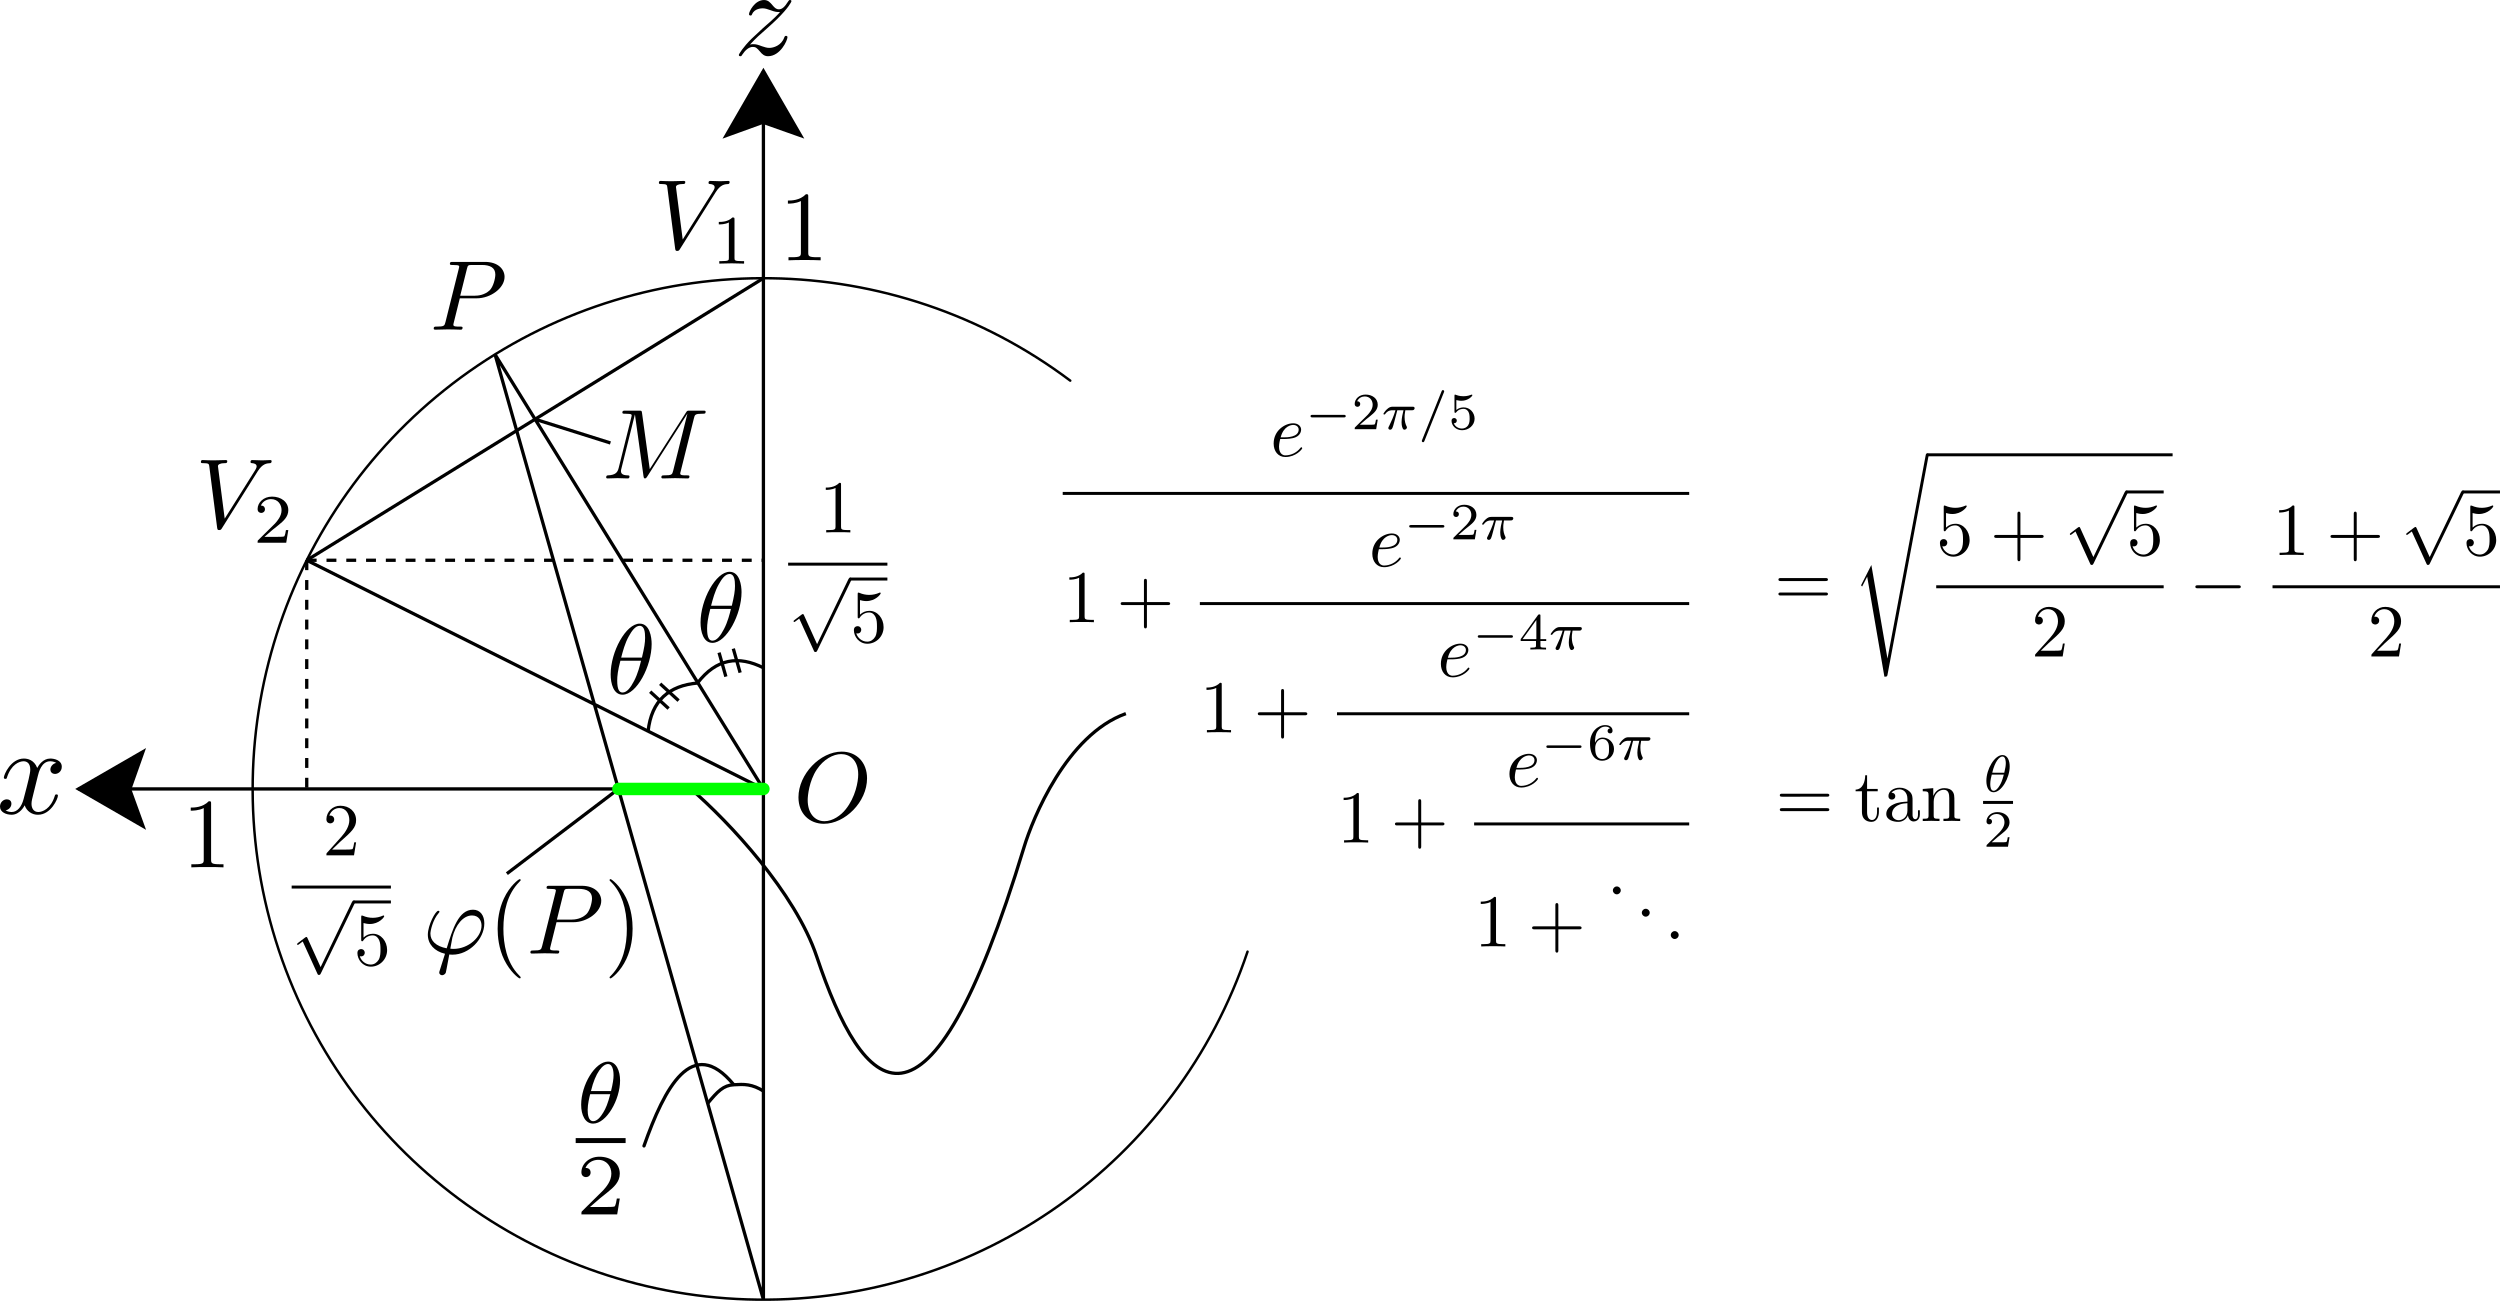
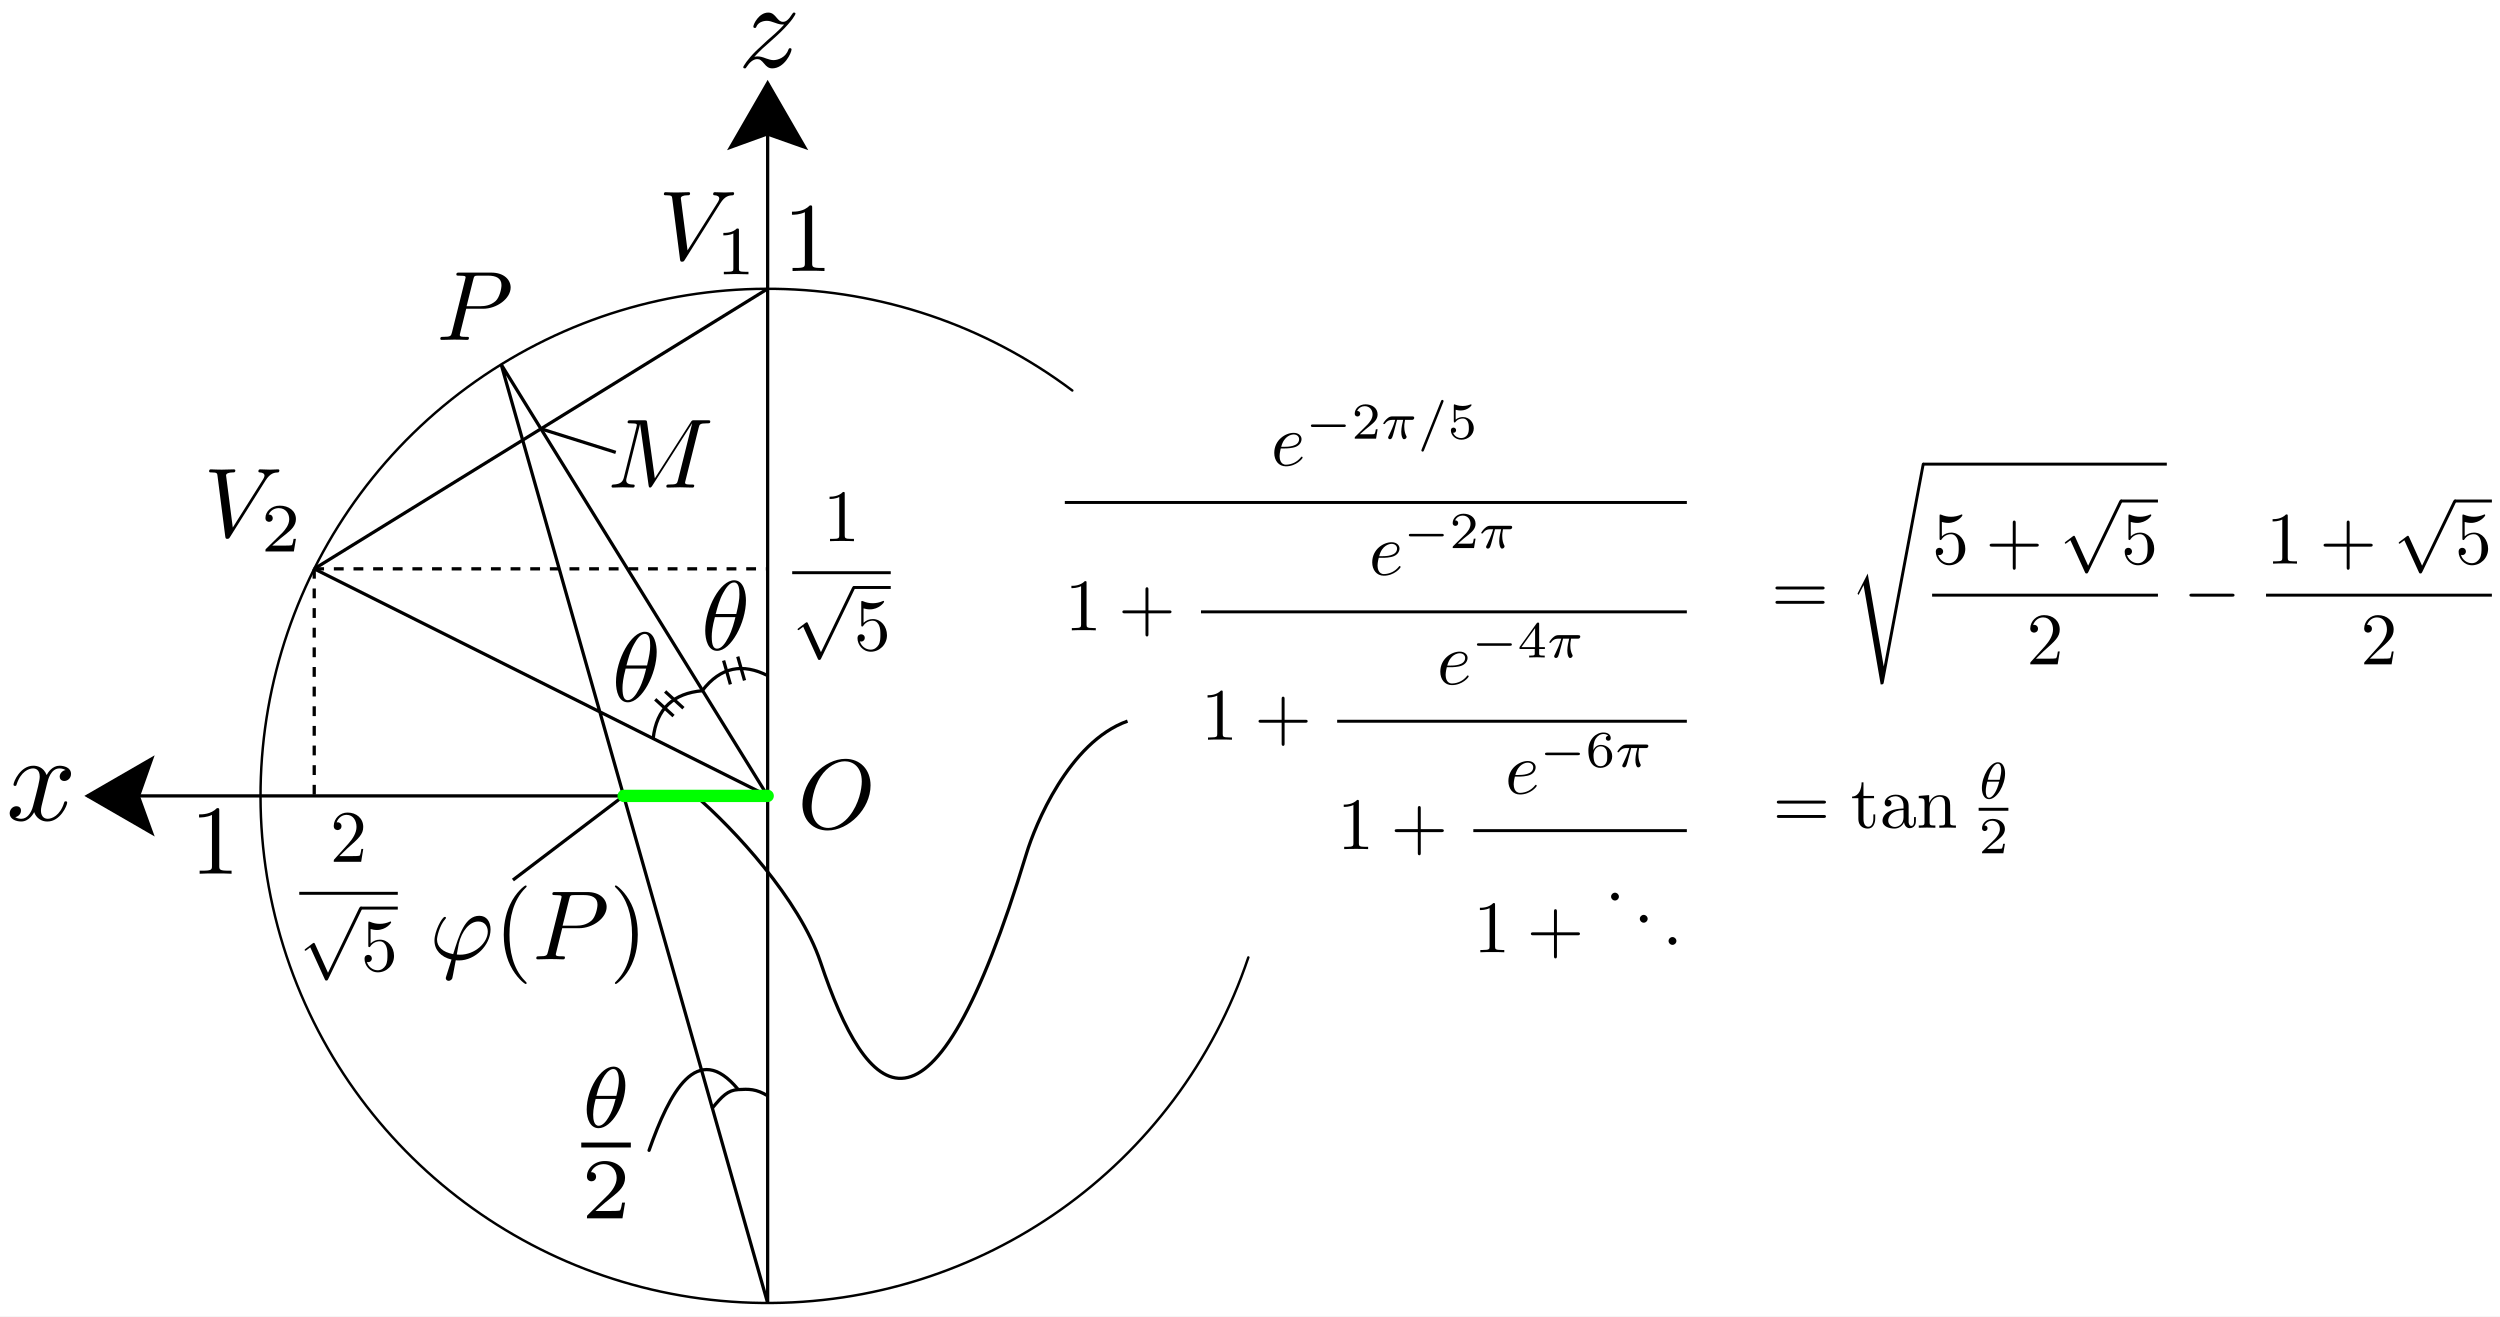
- <svg xmlns="http://www.w3.org/2000/svg" xmlns:xlink="http://www.w3.org/1999/xlink" width="758.713" height="394.81" viewBox="0 0 200.743 104.46">
+ <svg xmlns="http://www.w3.org/2000/svg" xmlns:xlink="http://www.w3.org/1999/xlink" width="764.148" height="402.368" viewBox="0 0 202.181 106.46">
  <defs>
    <path d="M2.929-6.376c0-.24 0-.26-.23-.26-.617.638-1.494.638-1.812.638v.31c.199 0 .787 0 1.305-.26v5.161c0 .359-.03.478-.927.478H.946V0c.35-.03 1.216-.03 1.614-.03.399 0 1.266 0 1.614.03v-.309h-.318c-.897 0-.927-.11-.927-.478z" id="h" />
    <path id="P" d="M4.533-4.981c0-.658-.18-2.043-1.196-2.043-1.384 0-2.919 2.81-2.919 5.091C.418-.996.708.11 1.614.11c1.405 0 2.919-2.86 2.919-5.091zM1.474-3.616c.17-.638.37-1.435.768-2.142.269-.489.637-1.046 1.086-1.046.488 0 .547.637.547 1.205 0 .488-.08.996-.318 1.983zm1.993.318c-.11.459-.319 1.305-.697 2.023C2.42-.598 2.042-.11 1.614-.11c-.329 0-.538-.289-.538-1.215 0-.418.06-.996.319-1.973z" />
  </defs>
-   <path fill="#fff" d="M-.782-1.016h202.181v106.46H-.782z" />
-   <path d="M100.174 76.415a41.01 41.01 0 01-39.349 27.942 41.01 41.01 0 01-38.69-28.846 41.01 41.01 0 0115.547-45.688 41.01 41.01 0 0148.256.742" fill="none" stroke="#000" stroke-width=".2" stroke-linecap="round" stroke-linejoin="round" />
-   <path d="M61.3 104.36V22.34m0 41.01L24.63 44.987M61.3 63.35H6.305m54.995 0V5.708m0 57.642L39.75 28.458M61.3 104.36L39.75 28.458" fill="none" stroke="#000" stroke-width=".265" />
-   <path d="M24.63 44.987H61.3" fill="none" stroke="#000" stroke-width=".265" stroke-dasharray=".794,.794" />
-   <g transform="matrix(.6 0 0 .6 16.54 7.217)">
+   <path d="M0 0h202.181v106.46H0z" fill="#fff" />
+   <path d="M100.956 77.43a41.01 41.01 0 01-39.349 27.943 41.01 41.01 0 01-38.69-28.846 41.01 41.01 0 0115.547-45.688 41.01 41.01 0 0148.256.742" fill="none" stroke="#000" stroke-width=".2" stroke-linecap="round" stroke-linejoin="round" />
+   <path d="M62.082 105.376v-82.02m0 41.01l-36.67-18.363m36.67 18.363H7.087m54.995 0V6.724m0 57.642l-21.55-34.892m21.55 75.902l-21.55-75.902" fill="none" stroke="#000" stroke-width=".265" />
+   <path d="M25.412 46.003h36.67" fill="none" stroke="#000" stroke-width=".265" stroke-dasharray=".794,.794" />
+   <g transform="matrix(.6 0 0 .6 17.322 8.233)">
    <defs>
      <path id="a" d="M2.929-6.376c0-.24 0-.26-.23-.26-.617.638-1.494.638-1.812.638v.31c.199 0 .787 0 1.305-.26v5.161c0 .359-.03.478-.927.478H.946V0c.35-.03 1.216-.03 1.614-.03.399 0 1.266 0 1.614.03v-.309h-.318c-.897 0-.927-.11-.927-.478z" />
-       <path id="c" d="M4.473-2.002c0-1.186-.817-2.182-1.893-2.182-.478 0-.906.16-1.265.508V-5.62c.2.06.528.13.847.13 1.225 0 1.923-.907 1.923-1.037 0-.06-.03-.11-.1-.11-.01 0-.03 0-.08.03a3.295 3.295 0 01-2.68.01c-.08-.03-.1-.03-.12-.03-.099 0-.099.08-.099.24v2.949c0 .18 0 .259.14.259.07 0 .09-.03.13-.09a1.49 1.49 0 011.284-.697c.518 0 .768.458.847.637.16.37.18.758.18 1.256 0 .348 0 .946-.24 1.365-.239.388-.607.647-1.066.647C1.554-.06.986-.588.817-1.176c.03.01.06.02.17.02.328 0 .497-.249.497-.488s-.169-.488-.498-.488c-.14 0-.488.07-.488.528 0 .857.688 1.823 1.803 1.823 1.156 0 2.172-.956 2.172-2.221z" />
+       <path id="c" d="M4.473-2.002c0-1.186-.817-2.182-1.893-2.182-.478 0-.906.16-1.265.508V-5.62c.2.06.528.13.847.13 1.225 0 1.923-.907 1.923-1.037 0-.06-.03-.11-.1-.11-.01 0-.03 0-.08.03a3.295 3.295 0 01-2.68.01c-.08-.03-.1-.03-.12-.03-.099 0-.099.08-.099.24v2.949c0 .18 0 .259.14.259.07 0 .09-.03.13-.09a1.49 1.49 0 011.284-.697c.518 0 .768.458.847.637.16.37.18.758.18 1.256 0 .348 0 .946-.24 1.365-.239.388-.607.647-1.066.647C1.554-.06.986-.588.817-1.176c.03.01.06.02.17.02a.478.478 0 00.497-.488.478.478 0 00-.498-.488c-.14 0-.488.07-.488.528 0 .857.688 1.823 1.803 1.823 1.156 0 2.172-.956 2.172-2.221z" />
      <path id="b" d="M3.875 8.518L2.122 4.643c-.07-.16-.12-.16-.15-.16-.01 0-.06 0-.169.08l-.946.717c-.13.1-.13.13-.13.16 0 .05.03.11.1.11.06 0 .229-.14.339-.22.06-.05.209-.16.318-.24l1.963 4.315c.07.16.12.16.21.16.149 0 .179-.06.248-.2L8.428 0c.07-.14.07-.18.07-.2a.2.2 0 00-.2-.199c-.079 0-.149.05-.228.21z" />
    </defs>
    <use y="59.222" xlink:href="#a" x="82.059" width="100%" height="100%" />
    <path d="M77.908 63.272h13.284v.398H77.908z" />
    <use y="65.663" xlink:href="#b" x="77.908" width="100%" height="100%" />
    <path d="M86.21 65.265h4.981v.398H86.21z" />
    <use y="73.904" xlink:href="#c" x="86.21" width="100%" height="100%" />
  </g>
-   <g transform="matrix(.8 0 0 .8 1.187 -29.31)">
+   <g transform="matrix(.8 0 0 .8 1.969 -28.294)">
    <defs>
      <path d="M2.929-6.376c0-.24 0-.26-.23-.26-.617.638-1.494.638-1.812.638v.31c.199 0 .787 0 1.305-.26v5.161c0 .359-.03.478-.927.478H.946V0c.35-.03 1.216-.03 1.614-.03.399 0 1.266 0 1.614.03v-.309h-.318c-.897 0-.927-.11-.927-.478z" id="d" />
    </defs>
    <use height="100%" width="100%" x="76.712" xlink:href="#d" y="62.765" />
  </g>
-   <path d="M52.04 58.72c.27-2.476 1.683-3.666 3.969-3.875" fill="none" stroke="#000" stroke-width=".265" />
-   <path d="M56.008 54.846c1.502-1.966 3.296-2.236 5.313-1.212" fill="none" stroke="#000" stroke-width=".262" />
-   <path d="M57.738 52.404l.548 1.928m.596-2.247l.548 1.928m-7.223 1.527l1.48 1.353m-.678-1.988l1.479 1.353" fill="none" stroke="#000" stroke-width=".265" />
-   <g transform="matrix(.6 0 0 .6 -23.326 33.146)">
+   <path d="M52.822 59.736c.27-2.476 1.683-3.666 3.969-3.875" fill="none" stroke="#000" stroke-width=".265" />
+   <path d="M56.79 55.862c1.502-1.966 3.296-2.236 5.313-1.212" fill="none" stroke="#000" stroke-width=".262" />
+   <path d="M58.52 53.42l.548 1.928m.596-2.247l.548 1.928m-7.223 1.527l1.48 1.353m-.678-1.988l1.479 1.353" fill="none" stroke="#000" stroke-width=".265" />
+   <g transform="matrix(.6 0 0 .6 -22.544 34.162)">
    <defs>
      <path id="e" d="M1.265-.767l1.056-1.026c1.554-1.375 2.152-1.913 2.152-2.91 0-1.135-.896-1.932-2.112-1.932A1.84 1.84 0 00.498-4.832c0 .558.498.558.528.558.17 0 .518-.12.518-.528a.504.504 0 00-.528-.518c-.08 0-.1 0-.13.01.23-.648.768-1.016 1.346-1.016.906 0 1.335.807 1.335 1.624 0 .797-.499 1.584-1.046 2.201L.608-.369c-.11.11-.11.13-.11.369h3.696l.28-1.733h-.25c-.05.298-.12.737-.219.886-.07.08-.727.08-.946.08z" />
-       <path id="g" d="M4.473-2.002c0-1.186-.817-2.182-1.893-2.182-.478 0-.906.16-1.265.508V-5.62c.2.06.528.13.847.13 1.225 0 1.923-.907 1.923-1.037 0-.06-.03-.11-.1-.11-.01 0-.03 0-.08.03a3.295 3.295 0 01-2.68.01c-.08-.03-.1-.03-.12-.03-.099 0-.099.08-.099.24v2.949c0 .18 0 .259.14.259.07 0 .09-.03.13-.09a1.49 1.49 0 011.284-.697c.518 0 .768.458.847.637.16.37.18.758.18 1.256 0 .348 0 .946-.24 1.365-.239.388-.607.647-1.066.647C1.554-.06.986-.588.817-1.176c.03.01.06.02.17.02.328 0 .497-.249.497-.488s-.169-.488-.498-.488c-.14 0-.488.07-.488.528 0 .857.688 1.823 1.803 1.823 1.156 0 2.172-.956 2.172-2.221z" />
+       <path id="g" d="M4.473-2.002c0-1.186-.817-2.182-1.893-2.182-.478 0-.906.16-1.265.508V-5.62c.2.06.528.13.847.13 1.225 0 1.923-.907 1.923-1.037 0-.06-.03-.11-.1-.11-.01 0-.03 0-.08.03a3.295 3.295 0 01-2.68.01c-.08-.03-.1-.03-.12-.03-.099 0-.099.08-.099.24v2.949c0 .18 0 .259.14.259.07 0 .09-.03.13-.09a1.49 1.49 0 011.284-.697c.518 0 .768.458.847.637.16.37.18.758.18 1.256 0 .348 0 .946-.24 1.365-.239.388-.607.647-1.066.647C1.554-.06.986-.588.817-1.176c.03.01.06.02.17.02a.478.478 0 00.497-.488.478.478 0 00-.498-.488c-.14 0-.488.07-.488.528 0 .857.688 1.823 1.803 1.823 1.156 0 2.172-.956 2.172-2.221z" />
      <path id="f" d="M3.875 8.518L2.122 4.643c-.07-.16-.12-.16-.15-.16-.01 0-.06 0-.169.08l-.946.717c-.13.1-.13.13-.13.16 0 .05.03.11.1.11.06 0 .229-.14.339-.22.06-.05.209-.16.318-.24l1.963 4.315c.07.16.12.16.21.16.149 0 .179-.06.248-.2L8.428 0c.07-.14.07-.18.07-.2a.2.2 0 00-.2-.199c-.079 0-.149.05-.228.21z" />
    </defs>
    <use y="59.222" xlink:href="#e" x="82.059" width="100%" height="100%" />
    <path d="M77.908 63.272h13.284v.398H77.908z" />
    <use y="65.663" xlink:href="#f" x="77.908" width="100%" height="100%" />
    <path d="M86.21 65.265h4.981v.398H86.21z" />
    <use y="73.904" xlink:href="#g" x="86.21" width="100%" height="100%" />
  </g>
-   <use height="100%" width="100%" x="76.712" xlink:href="#h" y="62.765" transform="matrix(.8 0 0 .8 -46.763 19.433)" />
-   <path d="M24.63 44.987V63.35" fill="none" stroke="#000" stroke-width=".265" stroke-dasharray=".794,.794" />
-   <path d="M24.63 44.987L61.3 22.34" fill="none" stroke="#000" stroke-width=".265" />
-   <g transform="matrix(.8 0 0 .8 -8.91 -30.24)">
+   <use height="100%" width="100%" x="76.712" xlink:href="#h" y="62.765" transform="matrix(.8 0 0 .8 -45.981 20.449)" />
+   <path d="M25.412 46.003v18.363" fill="none" stroke="#000" stroke-width=".265" stroke-dasharray=".794,.794" />
+   <path d="M25.412 46.003l36.67-22.647" fill="none" stroke="#000" stroke-width=".265" />
+   <g transform="matrix(.8 0 0 .8 -8.128 -29.224)">
    <defs>
      <path d="M6.257-5.669c.488-.777.906-.807 1.275-.827.12-.01.13-.179.13-.189 0-.08-.05-.12-.13-.12-.26 0-.548.03-.817.03-.329 0-.668-.03-.986-.03-.06 0-.19 0-.19.19 0 .11.09.12.16.12.269.02.458.119.458.328 0 .15-.15.369-.15.379L2.95-.927l-.678-5.27c0-.17.23-.299.688-.299.14 0 .249 0 .249-.199 0-.09-.08-.11-.14-.11-.398 0-.826.03-1.235.03-.18 0-.368-.01-.548-.01-.18 0-.368-.02-.538-.02-.07 0-.19 0-.19.19 0 .12.09.12.25.12.558 0 .568.089.598.338L2.192-.01c.03.2.07.23.199.23.16 0 .2-.05.279-.18z" id="i" />
      <path d="M2.336-4.435c0-.189-.014-.196-.209-.196-.446.44-1.08.447-1.367.447v.25c.168 0 .628 0 1.011-.195v3.557c0 .23 0 .32-.697.32H.809V0c.125-.007.983-.028 1.241-.028.217 0 1.095.021 1.249.028v-.251h-.265c-.698 0-.698-.09-.698-.32z" id="j" />
    </defs>
    <use height="100%" width="100%" x="76.712" xlink:href="#i" y="62.765" />
    <use height="100%" width="100%" x="82.524" xlink:href="#j" y="64.259" />
  </g>
-   <g transform="matrix(.8 0 0 .8 -45.687 -7.826)">
+   <g transform="matrix(.8 0 0 .8 -44.905 -6.81)">
    <defs>
      <path id="k" d="M6.257-5.669c.488-.777.906-.807 1.275-.827.12-.01.13-.179.13-.189 0-.08-.05-.12-.13-.12-.26 0-.548.03-.817.03-.329 0-.668-.03-.986-.03-.06 0-.19 0-.19.19 0 .11.09.12.16.12.269.02.458.119.458.328 0 .15-.15.369-.15.379L2.95-.927l-.678-5.27c0-.17.23-.299.688-.299.14 0 .249 0 .249-.199 0-.09-.08-.11-.14-.11-.398 0-.826.03-1.235.03-.18 0-.368-.01-.548-.01-.18 0-.368-.02-.538-.02-.07 0-.19 0-.19.19 0 .12.09.12.25.12.558 0 .568.089.598.338L2.192-.01c.03.2.07.23.199.23.16 0 .2-.05.279-.18z" />
      <path id="l" d="M3.522-1.27h-.237c-.021.154-.091.566-.182.635-.055.042-.592.042-.69.042H1.13c.732-.648.976-.844 1.395-1.171.516-.412.997-.844.997-1.507 0-.844-.74-1.36-1.632-1.36-.865 0-1.45.607-1.45 1.249 0 .355.3.39.369.39.167 0 .37-.118.37-.37 0-.125-.05-.369-.412-.369.216-.495.69-.649 1.018-.649.698 0 1.06.544 1.06 1.11 0 .606-.432 1.087-.655 1.338L.51-.272C.44-.209.44-.195.44 0h2.873z" />
    </defs>
    <use height="100%" width="100%" y="62.765" xlink:href="#k" x="76.712" />
    <use height="100%" width="100%" y="64.259" xlink:href="#l" x="82.524" />
  </g>
-   <g transform="matrix(.8 0 0 .8 -13.03 -11.795)">
+   <g transform="matrix(.8 0 0 .8 -12.248 -10.78)">
    <defs>
      <path d="M9.225-6.037c.09-.359.11-.459.857-.459.23 0 .319 0 .319-.199 0-.11-.1-.11-.269-.11H8.817c-.26 0-.27 0-.389.19L4.792-.936l-.777-5.64c-.03-.228-.05-.228-.309-.228H2.341c-.19 0-.299 0-.299.189 0 .12.09.12.29.12.129 0 .308.01.428.02.16.02.219.05.219.159 0 .04-.01.07-.04.189L1.674-1.056c-.1.398-.27.717-1.076.747-.05 0-.18.01-.18.19 0 .09.06.119.14.119.319 0 .667-.03.996-.03.339 0 .698.03 1.026.03.05 0 .18 0 .18-.2 0-.109-.11-.109-.18-.109-.568-.01-.677-.21-.677-.438 0-.07.01-.12.04-.23l1.355-5.429h.01l.856 6.177c.02.12.03.229.15.229.11 0 .17-.11.219-.18l4.025-6.306h.01L7.143-.777c-.1.388-.12.468-.906.468-.17 0-.28 0-.28.19 0 .119.12.119.15.119.28 0 .957-.03 1.235-.03.409 0 .837.03 1.246.03.06 0 .19 0 .19-.2 0-.109-.09-.109-.28-.109-.368 0-.647 0-.647-.18 0-.039 0-.059.05-.238z" id="m" />
    </defs>
    <use height="100%" width="100%" x="76.712" xlink:href="#m" y="62.765" />
  </g>
-   <g transform="matrix(.8 0 0 .8 -26.864 -23.739)">
+   <g transform="matrix(.8 0 0 .8 -26.082 -22.723)">
    <defs>
      <path id="n" d="M3.019-3.148h1.693c1.415 0 2.8-1.036 2.8-2.152 0-.767-.658-1.504-1.963-1.504H2.321c-.189 0-.299 0-.299.189 0 .12.09.12.29.12.129 0 .308.01.428.02.16.02.219.05.219.159 0 .04-.01.07-.04.189L1.584-.777c-.1.388-.12.468-.907.468-.169 0-.278 0-.278.19C.399 0 .519 0 .548 0c.279 0 .986-.03 1.265-.03.21 0 .429.01.638.01.219 0 .438.02.647.02.07 0 .2 0 .2-.2 0-.109-.09-.109-.28-.109-.368 0-.647 0-.647-.18 0-.059.02-.109.03-.169zm.717-2.97c.09-.348.11-.378.538-.378h.956c.827 0 1.355.27 1.355.957 0 .388-.199 1.245-.587 1.604-.499.448-1.096.528-1.535.528H3.06z" />
    </defs>
    <use height="100%" width="100%" y="62.765" xlink:href="#n" x="76.712" />
  </g>
-   <g transform="matrix(.8 0 0 .8 2.354 15.76)">
+   <g transform="matrix(.8 0 0 .8 3.136 16.776)">
    <defs>
      <path d="M7.372-4.344c0-1.604-1.056-2.68-2.54-2.68C2.68-7.024.488-4.762.488-2.44.488-.787 1.604.22 3.038.22c2.113 0 4.334-2.182 4.334-4.563zM3.098-.04c-.986 0-1.683-.807-1.683-2.122 0-.438.14-1.893.906-3.058.688-1.037 1.664-1.555 2.451-1.555.817 0 1.714.558 1.714 2.043 0 .717-.27 2.271-1.256 3.497C4.752-.628 3.935-.04 3.098-.04z" id="o" />
    </defs>
    <use height="100%" width="100%" x="76.712" xlink:href="#o" y="62.765" />
  </g>
-   <path d="M42.965 33.663l6.051 1.906" fill="none" stroke="#000" stroke-width=".265" />
-   <g transform="matrix(.8 0 0 .8 -27.414 26.357)">
+   <path d="M43.747 34.679l6.051 1.906" fill="none" stroke="#000" stroke-width=".265" />
+   <g transform="matrix(.8 0 0 .8 -26.632 27.373)">
    <defs>
      <path d="M1.694 1.694c-.04.13-.05.15-.05.199 0 .22.19.279.289.279.05 0 .269-.03.368-.26.03-.079.08-.408.35-1.822.089.01.158.02.328.02 1.654 0 3.188-1.565 3.188-3.139 0-.777-.389-1.374-1.136-1.374-1.444 0-2.042 1.932-2.64 3.875C1.315-.728.757-1.285.757-2.002c0-.28.23-1.375.827-2.063.08-.09.08-.11.08-.13 0-.04-.02-.099-.12-.099-.279 0-1.046 1.445-1.046 2.401 0 .937.658 1.664 1.724 1.913zM3.068-.468c-.08 0-.1 0-.179-.01-.12 0-.13-.01-.13-.04 0-.02.17-.927.2-1.076.309-1.275 1.086-2.232 1.973-2.232.687 0 .956.538.956 1.017 0 1.125-1.285 2.34-2.82 2.34z" id="p" />
      <path d="M3.019-3.148h1.693c1.415 0 2.8-1.036 2.8-2.152 0-.767-.658-1.504-1.963-1.504H2.321c-.189 0-.299 0-.299.189 0 .12.09.12.29.12.129 0 .308.01.428.02.16.02.219.05.219.159 0 .04-.01.07-.04.189L1.584-.777c-.1.388-.12.468-.907.468-.169 0-.278 0-.278.19C.399 0 .519 0 .548 0c.279 0 .986-.03 1.265-.03.21 0 .429.01.638.01.219 0 .438.02.647.02.07 0 .2 0 .2-.2 0-.109-.09-.109-.28-.109-.368 0-.647 0-.647-.18 0-.059.02-.109.03-.169zm.717-2.97c.09-.348.11-.378.538-.378h.956c.827 0 1.355.27 1.355.957 0 .388-.199 1.245-.587 1.604-.499.448-1.096.528-1.535.528H3.06z" id="r" />
      <path d="M3.298 2.391c0-.03 0-.05-.17-.22C1.883.918 1.564-.965 1.564-2.49c0-1.733.379-3.467 1.604-4.712.13-.12.13-.14.13-.17 0-.07-.04-.099-.1-.099-.1 0-.996.677-1.584 1.943-.508 1.095-.628 2.2-.628 3.037 0 .777.11 1.983.658 3.109.598 1.225 1.454 1.873 1.554 1.873.06 0 .1-.03.1-.1z" id="q" />
      <path d="M2.88-2.49c0-.778-.11-1.983-.658-3.109C1.624-6.824.767-7.472.667-7.472c-.06 0-.1.04-.1.1 0 .03 0 .05.19.229.976.986 1.544 2.57 1.544 4.652 0 1.704-.368 3.457-1.604 4.713-.13.12-.13.14-.13.169 0 .06.04.1.1.1.1 0 .997-.678 1.585-1.943.508-1.096.627-2.202.627-3.039z" id="s" />
    </defs>
    <use height="100%" width="100%" x="76.712" xlink:href="#p" y="62.765" />
    <use height="100%" width="100%" x="83.23" xlink:href="#q" y="62.765" />
    <use height="100%" width="100%" x="87.104" xlink:href="#r" y="62.765" />
    <use height="100%" width="100%" x="94.884" xlink:href="#s" y="62.765" />
  </g>
-   <path d="M49.657 63.35L40.7 70.153" fill="none" stroke="#000" stroke-width=".265" />
-   <g transform="matrix(.6 0 0 .6 6.203 -68.303)">
+   <path d="M50.439 64.366l-8.957 6.803" fill="none" stroke="#000" stroke-width=".265" />
+   <g transform="matrix(.6 0 0 .6 6.985 -67.287)">
    <defs>
      <path id="t" d="M1.863-2.301c.289 0 1.026-.02 1.524-.23.698-.298.747-.886.747-1.026 0-.438-.378-.846-1.066-.846-1.105 0-2.61.966-2.61 2.71C.458-.678 1.046.11 2.022.11c1.425 0 2.262-1.056 2.262-1.176 0-.06-.06-.13-.12-.13-.05 0-.07.02-.13.1a2.598 2.598 0 01-1.992.986c-.777 0-.866-.836-.866-1.155 0-.12.01-.429.159-1.036zm-.468-.22c.388-1.514 1.414-1.663 1.673-1.663.469 0 .738.289.738.627 0 1.036-1.594 1.036-2.003 1.036z" />
      <path id="u" d="M5.189-1.576c.111 0 .278 0 .278-.167 0-.175-.16-.175-.278-.175H1.032c-.111 0-.279 0-.279.168 0 .174.16.174.28.174z" />
      <path id="v" d="M3.522-1.27h-.237c-.021.154-.091.566-.182.635-.055.042-.592.042-.69.042H1.13c.732-.648.976-.844 1.395-1.171.516-.412.997-.844.997-1.507 0-.844-.74-1.36-1.632-1.36-.865 0-1.45.607-1.45 1.249 0 .355.3.39.369.39.167 0 .37-.118.37-.37 0-.125-.05-.369-.412-.369.216-.495.69-.649 1.018-.649.698 0 1.06.544 1.06 1.11 0 .606-.432 1.087-.655 1.338L.51-.272C.44-.209.44-.195.44 0h2.873z" />
      <path id="B" d="M3.69-1.144v-.25h-.775v-3.111c0-.147 0-.195-.153-.195-.084 0-.112 0-.182.097L.272-1.395v.251h2.05v.572c0 .237 0 .32-.565.32H1.57V0a32.03 32.03 0 011.046-.028c.258 0 .705.014 1.053.028v-.251H3.48c-.565 0-.565-.084-.565-.32v-.573zM2.37-3.947v2.552H.53z" />
      <path id="y" d="M1.08-3.891c.357.09.566.09.677.09.921 0 1.465-.627 1.465-.732 0-.077-.049-.098-.084-.098-.014 0-.028 0-.056.021-.167.063-.537.203-1.053.203-.195 0-.564-.014-1.018-.189-.07-.035-.083-.035-.09-.035-.091 0-.091.077-.091.189v2.057c0 .118 0 .202.111.202.063 0 .07-.014.14-.097.3-.384.725-.44.97-.44.418 0 .606.335.64.39.126.23.168.496.168.9 0 .21 0 .621-.209.928a.99.99 0 01-.816.418c-.453 0-.92-.25-1.095-.711.265.02.398-.153.398-.342 0-.3-.258-.355-.349-.355-.014 0-.349 0-.349.376C.44-.488 1.011.14 1.85.14c.892 0 1.673-.662 1.673-1.54 0-.789-.6-1.514-1.465-1.514-.307 0-.67.077-.976.342z" />
      <path id="C" d="M1.046-2.28c0-.572.049-1.088.314-1.514.237-.376.614-.634 1.06-.634.21 0 .488.055.628.244-.175.014-.321.132-.321.334 0 .175.118.328.328.328.209 0 .334-.14.334-.342 0-.404-.293-.767-.983-.767-1.004 0-2.03.92-2.03 2.42 0 1.807.851 2.35 1.619 2.35.85 0 1.59-.648 1.59-1.562 0-.885-.705-1.54-1.52-1.54-.559 0-.865.369-1.019.683zm.949 2.196c-.35 0-.621-.202-.768-.509-.104-.209-.16-.558-.16-.976 0-.677.404-1.2.962-1.2.321 0 .537.126.712.384.167.265.174.558.174.962 0 .398 0 .69-.188.963-.168.244-.39.376-.732.376z" />
      <path id="A" d="M4.075-2.291h2.78c.139 0 .328 0 .328-.2 0-.199-.19-.199-.329-.199h-2.78v-2.79c0-.139 0-.328-.199-.328s-.199.19-.199.329v2.79H.886c-.139 0-.328 0-.328.198 0 .2.19.2.329.2h2.79v2.79c0 .139 0 .328.198.328.2 0 .2-.19.2-.329z" />
      <path id="D" d="M1.913-.528a.532.532 0 00-.528-.528.532.532 0 00-.528.528c0 .289.239.528.528.528.289 0 .528-.24.528-.528z" />
      <path id="z" d="M2.929-6.376c0-.24 0-.26-.23-.26-.617.638-1.494.638-1.812.638v.31c.199 0 .787 0 1.305-.26v5.161c0 .359-.03.478-.927.478H.946V0c.35-.03 1.216-.03 1.614-.03.399 0 1.266 0 1.614.03v-.309h-.318c-.897 0-.927-.11-.927-.478z" />
      <path id="w" d="M2.169-2.532h.83c-.105.419-.258 1.054-.258 1.604 0 .28.035.468.076.621.112.349.203.377.314.377.16 0 .328-.147.328-.314 0-.056-.014-.084-.056-.154-.132-.258-.258-.655-.258-1.227 0-.132 0-.411.098-.907h.872c.125 0 .18 0 .258-.055a.292.292 0 00.118-.216c0-.203-.181-.203-.3-.203H1.562c-.286 0-.481.063-.795.356-.181.16-.453.537-.453.6 0 .083.09.083.118.083.077 0 .084-.014.126-.076.356-.489.788-.489.941-.489h.426c-.216.768-.593 1.59-.802 2.009-.042.09-.112.237-.133.265-.007.028-.02.056-.02.105 0 .111.083.223.243.223.28 0 .356-.314.523-.942z" />
      <path id="x" d="M3.494-4.924c.042-.09.042-.104.042-.132a.17.17 0 00-.168-.174c-.118 0-.153.083-.188.174L.58 1.437c-.042.09-.042.104-.042.132 0 .112.09.174.167.174.119 0 .154-.083.189-.174z" />
    </defs>
    <g transform="translate(53.975 113.242)">
      <use y="61.648" xlink:href="#t" x="105.68" width="100%" height="100%" />
      <use y="58.032" xlink:href="#u" x="110.319" width="100%" height="100%" />
      <use y="58.032" xlink:href="#v" x="116.545" width="100%" height="100%" />
      <use y="58.032" xlink:href="#w" x="120.516" width="100%" height="100%" />
      <use y="58.032" xlink:href="#x" x="125.426" width="100%" height="100%" />
      <use y="58.032" xlink:href="#y" x="129.507" width="100%" height="100%" />
      <path d="M77.908 66.43h83.841v.398H77.908z" />
      <use y="83.864" xlink:href="#z" x="77.908" width="100%" height="100%" />
      <use y="83.864" xlink:href="#A" x="85.103" width="100%" height="100%" />
      <use y="76.392" xlink:href="#t" x="118.883" width="100%" height="100%" />
      <use y="72.777" xlink:href="#u" x="123.522" width="100%" height="100%" />
      <use y="72.777" xlink:href="#v" x="129.748" width="100%" height="100%" />
      <use y="72.777" xlink:href="#w" x="133.72" width="100%" height="100%" />
      <path d="M96.261 81.174h65.487v.398H96.261z" />
      <use y="98.609" xlink:href="#z" x="96.261" width="100%" height="100%" />
      <use y="98.609" xlink:href="#A" x="103.456" width="100%" height="100%" />
      <use y="91.137" xlink:href="#t" x="128.06" width="100%" height="100%" />
      <use y="87.521" xlink:href="#u" x="132.698" width="100%" height="100%" />
      <use y="87.521" xlink:href="#B" x="138.925" width="100%" height="100%" />
      <use y="87.521" xlink:href="#w" x="142.896" width="100%" height="100%" />
      <path d="M114.615 95.919h47.134v.398h-47.134z" />
      <use y="113.353" xlink:href="#z" x="114.615" width="100%" height="100%" />
      <use y="113.353" xlink:href="#A" x="121.81" width="100%" height="100%" />
      <use y="105.881" xlink:href="#t" x="137.236" width="100%" height="100%" />
      <use y="102.266" xlink:href="#u" x="141.875" width="100%" height="100%" />
      <use y="102.266" xlink:href="#C" x="148.102" width="100%" height="100%" />
      <use y="102.266" xlink:href="#w" x="152.073" width="100%" height="100%" />
      <path d="M132.968 110.663h28.781v.398h-28.781z" />
      <use y="127.257" xlink:href="#z" x="132.968" width="100%" height="100%" />
      <use y="127.257" xlink:href="#A" x="140.163" width="100%" height="100%" />
      <use y="120.283" xlink:href="#D" x="150.679" width="100%" height="100%" />
      <use y="123.272" xlink:href="#D" x="154.553" width="100%" height="100%" />
      <use y="126.26" xlink:href="#D" x="158.428" width="100%" height="100%" />
    </g>
  </g>
-   <path d="M55.479 63.35c3.055 2.639 8.383 8.332 10.1 13.456 3.717 11.087 8.879 16.818 16.66-8.818.672-2.215 3.397-8.986 8.165-10.686" fill="none" stroke="#000" stroke-width=".265" />
-   <g transform="matrix(.6 0 0 .6 96.44 4.48)">
+   <path d="M56.261 64.366c3.055 2.639 8.383 8.332 10.1 13.456 3.717 11.087 8.879 16.818 16.66-8.818.672-2.215 3.397-8.986 8.165-10.686" fill="none" stroke="#000" stroke-width=".265" />
+   <g transform="matrix(.6 0 0 .6 97.222 5.496)">
    <defs>
      <path d="M4.075-2.291h2.78c.139 0 .328 0 .328-.2 0-.199-.19-.199-.329-.199h-2.78v-2.79c0-.139 0-.328-.199-.328s-.199.19-.199.329v2.79H.886c-.139 0-.328 0-.328.198 0 .2.19.2.329.2h2.79v2.79c0 .139 0 .328.198.328.2 0 .2-.19.2-.329z" id="H" />
      <path d="M2.929-6.376c0-.24 0-.26-.23-.26-.617.638-1.494.638-1.812.638v.31c.199 0 .787 0 1.305-.26v5.161c0 .359-.03.478-.927.478H.946V0c.35-.03 1.216-.03 1.614-.03.399 0 1.266 0 1.614.03v-.309h-.318c-.897 0-.927-.11-.927-.478z" id="L" />
      <path d="M1.265-.767l1.056-1.026c1.554-1.375 2.152-1.913 2.152-2.91 0-1.135-.896-1.932-2.112-1.932A1.84 1.84 0 00.498-4.832c0 .558.498.558.528.558.17 0 .518-.12.518-.528a.504.504 0 00-.528-.518c-.08 0-.1 0-.13.01.23-.648.768-1.016 1.346-1.016.906 0 1.335.807 1.335 1.624 0 .797-.499 1.584-1.046 2.201L.608-.369c-.11.11-.11.13-.11.369h3.696l.28-1.733h-.25c-.05.298-.12.737-.219.886-.07.08-.727.08-.946.08z" id="J" />
-       <path d="M4.473-2.002c0-1.186-.817-2.182-1.893-2.182-.478 0-.906.16-1.265.508V-5.62c.2.06.528.13.847.13 1.225 0 1.923-.907 1.923-1.037 0-.06-.03-.11-.1-.11-.01 0-.03 0-.08.03a3.295 3.295 0 01-2.68.01c-.08-.03-.1-.03-.12-.03-.099 0-.099.08-.099.24v2.949c0 .18 0 .259.14.259.07 0 .09-.03.13-.09a1.49 1.49 0 011.284-.697c.518 0 .768.458.847.637.16.37.18.758.18 1.256 0 .348 0 .946-.24 1.365-.239.388-.607.647-1.066.647C1.554-.06.986-.588.817-1.176c.03.01.06.02.17.02.328 0 .497-.249.497-.488s-.169-.488-.498-.488c-.14 0-.488.07-.488.528 0 .857.688 1.823 1.803 1.823 1.156 0 2.172-.956 2.172-2.221z" id="G" />
+       <path d="M4.473-2.002c0-1.186-.817-2.182-1.893-2.182-.478 0-.906.16-1.265.508V-5.62c.2.06.528.13.847.13 1.225 0 1.923-.907 1.923-1.037 0-.06-.03-.11-.1-.11-.01 0-.03 0-.08.03a3.295 3.295 0 01-2.68.01c-.08-.03-.1-.03-.12-.03-.099 0-.099.08-.099.24v2.949c0 .18 0 .259.14.259.07 0 .09-.03.13-.09a1.49 1.49 0 011.284-.697c.518 0 .768.458.847.637.16.37.18.758.18 1.256 0 .348 0 .946-.24 1.365-.239.388-.607.647-1.066.647C1.554-.06.986-.588.817-1.176c.03.01.06.02.17.02a.478.478 0 00.497-.488.478.478 0 00-.498-.488c-.14 0-.488.07-.488.528 0 .857.688 1.823 1.803 1.823 1.156 0 2.172-.956 2.172-2.221z" id="G" />
      <path d="M6.844-3.258c.15 0 .34 0 .34-.199 0-.2-.19-.2-.33-.2H.887c-.14 0-.33 0-.33.2s.19.2.34.2zm.01 1.933c.14 0 .33 0 .33-.2 0-.199-.19-.199-.34-.199H.897c-.15 0-.34 0-.34.2 0 .199.19.199.33.199z" id="E" />
      <path d="M2.48 14.545l-1.314 2.59c-.05.1-.06.12-.06.13 0 .04.13.15.14.16l.677-1.315 2.301 13.38c.309 0 .369 0 .419-.26L10.162-.2a.194.194 0 00-.2-.199c-.159 0-.189.13-.219.3l-5.1 27.148h-.01z" id="F" />
      <path d="M6.565-2.291c.17 0 .35 0 .35-.2 0-.199-.18-.199-.35-.199h-5.39c-.169 0-.348 0-.348.2 0 .199.18.199.349.199z" id="K" />
      <path d="M3.875 8.518L2.122 4.643c-.07-.16-.12-.16-.15-.16-.01 0-.06 0-.169.08l-.946.717c-.13.1-.13.13-.13.16 0 .05.03.11.1.11.06 0 .229-.14.339-.22.06-.05.209-.16.318-.24l1.963 4.315c.07.16.12.16.21.16.149 0 .179-.06.248-.2L8.428 0c.07-.14.07-.18.07-.2a.2.2 0 00-.2-.199c-.079 0-.149.05-.228.21z" id="I" />
    </defs>
    <use height="100%" width="100%" x="76.712" xlink:href="#E" y="73.551" />
    <use height="100%" width="100%" x="87.228" xlink:href="#F" y="53.599" />
    <path d="M97.191 53.2h32.832v.398H97.191z" />
    <use height="100%" width="100%" x="98.387" xlink:href="#G" y="66.812" />
    <use height="100%" width="100%" x="105.582" xlink:href="#H" y="66.812" />
    <use height="100%" width="100%" x="115.544" xlink:href="#I" y="58.57" />
    <path d="M123.847 58.172h4.981v.398h-4.981z" />
    <use height="100%" width="100%" x="123.847" xlink:href="#G" y="66.812" />
    <path d="M98.387 70.861h30.441v.398H98.387z" />
    <use height="100%" width="100%" x="111.117" xlink:href="#J" y="80.385" />
    <use height="100%" width="100%" x="132.237" xlink:href="#K" y="73.551" />
    <use height="100%" width="100%" x="143.395" xlink:href="#L" y="66.812" />
    <use height="100%" width="100%" x="150.591" xlink:href="#H" y="66.812" />
    <use height="100%" width="100%" x="160.553" xlink:href="#I" y="58.57" />
    <path d="M168.856 58.172h4.981v.398h-4.981z" />
    <use height="100%" width="100%" x="168.856" xlink:href="#G" y="66.812" />
    <path d="M143.395 70.861h30.441v.398h-30.441z" />
    <use height="100%" width="100%" x="156.125" xlink:href="#J" y="80.385" />
  </g>
-   <g transform="translate(-17.814 -58.361)">
+   <g transform="translate(-17.032 -57.345)">
    <defs>
      <path id="M" d="M1.325-.827c.538-.578.827-.827 1.186-1.136 0-.01.617-.538.976-.896.946-.927 1.166-1.405 1.166-1.445 0-.1-.09-.1-.11-.1-.07 0-.1.02-.15.11-.298.478-.508.638-.747.638s-.358-.15-.508-.32c-.19-.228-.358-.427-.687-.427-.747 0-1.206.926-1.206 1.135 0 .05.03.11.12.11s.11-.05.13-.11c.189-.458.767-.468.846-.468.21 0 .399.07.628.15.398.149.508.149.767.149-.359.428-1.196 1.146-1.385 1.305l-.896.837C.777-.628.428-.06.428.01c0 .1.1.1.12.1.08 0 .1-.02.16-.13.228-.349.527-.618.846-.618.23 0 .329.09.578.379.17.21.349.369.638.369.986 0 1.564-1.266 1.564-1.535 0-.05-.04-.1-.12-.1-.09 0-.11.06-.14.13-.228.648-.866.837-1.195.837-.2 0-.378-.06-.588-.13-.338-.129-.488-.169-.697-.169-.02 0-.18 0-.269.03z" />
    </defs>
    <use height="100%" width="100%" y="62.765" xlink:href="#M" x="76.712" />
  </g>
-   <g transform="translate(-77.001 2.547)">
+   <g transform="translate(-76.219 3.563)">
    <defs>
      <path d="M3.328-3.009c.06-.259.288-1.175.986-1.175.05 0 .289 0 .498.13-.279.049-.478.298-.478.537 0 .16.11.349.378.349.22 0 .538-.18.538-.578 0-.518-.587-.657-.926-.657-.578 0-.927.528-1.046.757-.25-.658-.787-.757-1.076-.757C1.166-4.403.598-3.118.598-2.87c0 .1.1.1.12.1.079 0 .109-.02.129-.11.339-1.056.996-1.305 1.335-1.305.19 0 .538.09.538.667 0 .309-.17.977-.538 2.371-.16.618-.508 1.036-.947 1.036-.06 0-.289 0-.498-.13.25-.049.468-.258.468-.537 0-.27-.219-.349-.368-.349-.299 0-.548.26-.548.578 0 .458.498.658.936.658.658 0 1.017-.698 1.046-.758A1.1 1.1 0 003.347.11c1.027 0 1.594-1.286 1.594-1.535 0-.1-.09-.1-.12-.1-.089 0-.109.04-.129.11C4.364-.349 3.686-.11 3.367-.11c-.388 0-.548-.318-.548-.657 0-.22.06-.438.17-.877z" id="N" />
    </defs>
    <use height="100%" width="100%" x="76.712" xlink:href="#N" y="62.765" />
  </g>
-   <path d="M61.3 5.708l-2.988 5.177 2.953-1.07 3.024 1.07zM6.305 63.35l5.176 2.988-1.07-2.953 1.07-3.024z" stroke="#000" stroke-width=".265" />
-   <path d="M61.3 63.35H49.657" fill="none" stroke="#0f0" stroke-linecap="round" />
-   <g transform="matrix(.8 0 0 .8 -12.67 5.483)">
+   <path d="M62.082 6.724L59.094 11.9l2.953-1.07 3.024 1.07zM7.087 64.366l5.176 2.988-1.07-2.953 1.07-3.024z" stroke="#000" stroke-width=".265" />
+   <path d="M62.082 64.366H50.439" fill="none" stroke="#0f0" stroke-linecap="round" />
+   <g transform="matrix(.8 0 0 .8 -11.888 6.499)">
    <defs>
      <path id="O" d="M4.533-4.981c0-.658-.18-2.043-1.196-2.043-1.384 0-2.919 2.81-2.919 5.091C.418-.996.708.11 1.614.11c1.405 0 2.919-2.86 2.919-5.091zM1.474-3.616c.17-.638.37-1.435.768-2.142.269-.489.637-1.046 1.086-1.046.488 0 .547.637.547 1.205 0 .488-.08.996-.318 1.983zm1.993.318c-.11.459-.319 1.305-.697 2.023C2.42-.598 2.042-.11 1.614-.11c-.329 0-.538-.289-.538-1.215 0-.418.06-.996.319-1.973z" />
    </defs>
    <use y="62.765" xlink:href="#O" x="76.712" width="100%" height="100%" />
  </g>
-   <use height="100%" width="100%" y="62.765" xlink:href="#P" x="76.712" transform="matrix(.8 0 0 .8 -5.452 1.32)" />
-   <g transform="translate(-31.682 31.311)">
+   <use height="100%" width="100%" y="62.765" xlink:href="#P" x="76.712" transform="matrix(.8 0 0 .8 -4.67 2.336)" />
+   <g transform="translate(-30.9 32.327)">
    <defs>
      <path d="M3.564-3.396c0-.733-.28-1.514-.963-1.514C1.555-4.91.44-3.04.44-1.444.44-.614.76.07 1.402.07c1.06 0 2.162-1.904 2.162-3.466zm-2.337.85c.356-1.506.956-2.168 1.367-2.168.447 0 .447.774.447.906 0 .272-.056.677-.203 1.263zm1.549.252c-.196.76-.356 1.136-.565 1.478-.216.363-.495.69-.802.69-.384 0-.447-.53-.447-.906 0-.46.133-1.004.203-1.262z" id="Q" />
      <path d="M3.522-1.27h-.237c-.021.154-.091.566-.182.635-.055.042-.592.042-.69.042H1.13c.732-.648.976-.844 1.395-1.171.516-.412.997-.844.997-1.507 0-.844-.74-1.36-1.632-1.36-.865 0-1.45.607-1.45 1.249 0 .355.3.39.369.39.167 0 .37-.118.37-.37 0-.125-.05-.369-.412-.369.216-.495.69-.649 1.018-.649.698 0 1.06.544 1.06 1.11 0 .606-.432 1.087-.655 1.338L.51-.272C.44-.209.44-.195.44 0h2.873z" id="R" />
    </defs>
    <use height="100%" width="100%" x="77.908" xlink:href="#Q" y="58.842" />
    <path d="M77.908 60.075h4.009v.398h-4.009z" />
    <use height="100%" width="100%" x="77.927" xlink:href="#R" y="66.2" />
  </g>
-   <path d="M61.349 87.637c-.974-.615-1.6-.583-2.43-.535-.829.047-1.292.515-2.13 1.538" fill="none" stroke="#000" stroke-width=".265" />
-   <path d="M58.902 87.078c-3.313-4.007-5.534.241-7.192 4.936" fill="none" stroke="#000" stroke-width=".265" stroke-linecap="round" />
-   <g transform="matrix(.6 0 0 .6 96.55 28.268)">
+   <path d="M62.131 88.653c-.974-.615-1.6-.583-2.43-.535-.829.047-1.292.515-2.13 1.538" fill="none" stroke="#000" stroke-width=".265" />
+   <path d="M59.684 88.094c-3.313-4.007-5.534.24-7.192 4.936" fill="none" stroke="#000" stroke-width=".265" stroke-linecap="round" />
+   <g transform="matrix(.6 0 0 .6 97.332 29.284)">
    <defs>
      <path id="S" d="M6.844-3.258c.15 0 .34 0 .34-.199 0-.2-.19-.2-.33-.2H.887c-.14 0-.33 0-.33.2s.19.2.34.2zm.01 1.933c.14 0 .33 0 .33-.2 0-.199-.19-.199-.34-.199H.897c-.15 0-.34 0-.34.2 0 .199.19.199.33.199z" />
      <path id="U" d="M3.318-.757c.04.398.308.817.777.817.209 0 .817-.14.817-.947v-.558h-.25v.558c0 .578-.249.638-.358.638-.329 0-.369-.448-.369-.498V-2.74c0-.418 0-.807-.358-1.175a1.902 1.902 0 00-1.365-.548c-.817 0-1.505.468-1.505 1.126 0 .298.2.468.459.468a.44.44 0 00.458-.459c0-.12-.05-.448-.508-.458.269-.348.757-.458 1.076-.458.488 0 1.056.388 1.056 1.275v.369c-.508.03-1.206.06-1.833.358-.748.34-.997.857-.997 1.296C.418-.14 1.385.11 2.012.11a1.38 1.38 0 001.306-.867zm-.07-1.634v.996c0 .947-.717 1.285-1.166 1.285-.488 0-.896-.348-.896-.846 0-.548.418-1.375 2.062-1.435z" />
      <path id="V" d="M1.096-3.427v2.67c0 .448-.11.448-.777.448V0c.348-.01.857-.03 1.126-.03.259 0 .777.02 1.115.03v-.309c-.667 0-.777 0-.777-.448V-2.59c0-1.036.708-1.594 1.345-1.594.628 0 .738.538.738 1.106v2.32c0 .45-.11.45-.778.45V0c.35-.01.857-.03 1.126-.03.26 0 .777.02 1.116.03v-.309c-.518 0-.767 0-.777-.299V-2.51c0-.856 0-1.165-.309-1.524-.14-.17-.468-.368-1.046-.368-.727 0-1.196.428-1.474 1.046v-1.046l-1.405.11v.308c.697 0 .777.07.777.558z" />
      <path id="T" d="M1.724-3.985h1.424v-.309H1.724v-1.833h-.25c-.01.817-.308 1.883-1.285 1.923v.219h.847v2.75C1.036-.01 1.963.11 2.321.11c.708 0 .987-.708.987-1.345v-.568h-.25v.548c0 .737-.298 1.116-.667 1.116-.667 0-.667-.907-.667-1.076z" />
      <path id="W" d="M3.564-3.396c0-.733-.28-1.514-.963-1.514C1.555-4.91.44-3.04.44-1.444.44-.614.76.07 1.402.07c1.06 0 2.162-1.904 2.162-3.466zm-2.337.85c.356-1.506.956-2.168 1.367-2.168.447 0 .447.774.447.906 0 .272-.056.677-.203 1.263zm1.549.252c-.196.76-.356 1.136-.565 1.478-.216.363-.495.69-.802.69-.384 0-.447-.53-.447-.906 0-.46.133-1.004.203-1.262z" />
      <path id="X" d="M3.522-1.27h-.237c-.021.154-.091.566-.182.635-.055.042-.592.042-.69.042H1.13c.732-.648.976-.844 1.395-1.171.516-.412.997-.844.997-1.507 0-.844-.74-1.36-1.632-1.36-.865 0-1.45.607-1.45 1.249 0 .355.3.39.369.39.167 0 .37-.118.37-.37 0-.125-.05-.369-.412-.369.216-.495.69-.649 1.018-.649.698 0 1.06.544 1.06 1.11 0 .606-.432 1.087-.655 1.338L.51-.272C.44-.209.44-.195.44 0h2.873z" />
    </defs>
    <use y="62.765" xlink:href="#S" x="76.712" width="100%" height="100%" />
    <use y="62.765" xlink:href="#T" x="87.228" width="100%" height="100%" />
    <use y="62.765" xlink:href="#U" x="91.103" width="100%" height="100%" />
    <use y="62.765" xlink:href="#V" x="96.084" width="100%" height="100%" />
    <use y="58.842" xlink:href="#W" x="104.475" width="100%" height="100%" />
    <path d="M104.475 60.075h4.009v.398h-4.009z" />
    <use y="66.2" xlink:href="#X" x="104.494" width="100%" height="100%" />
  </g>
</svg>
